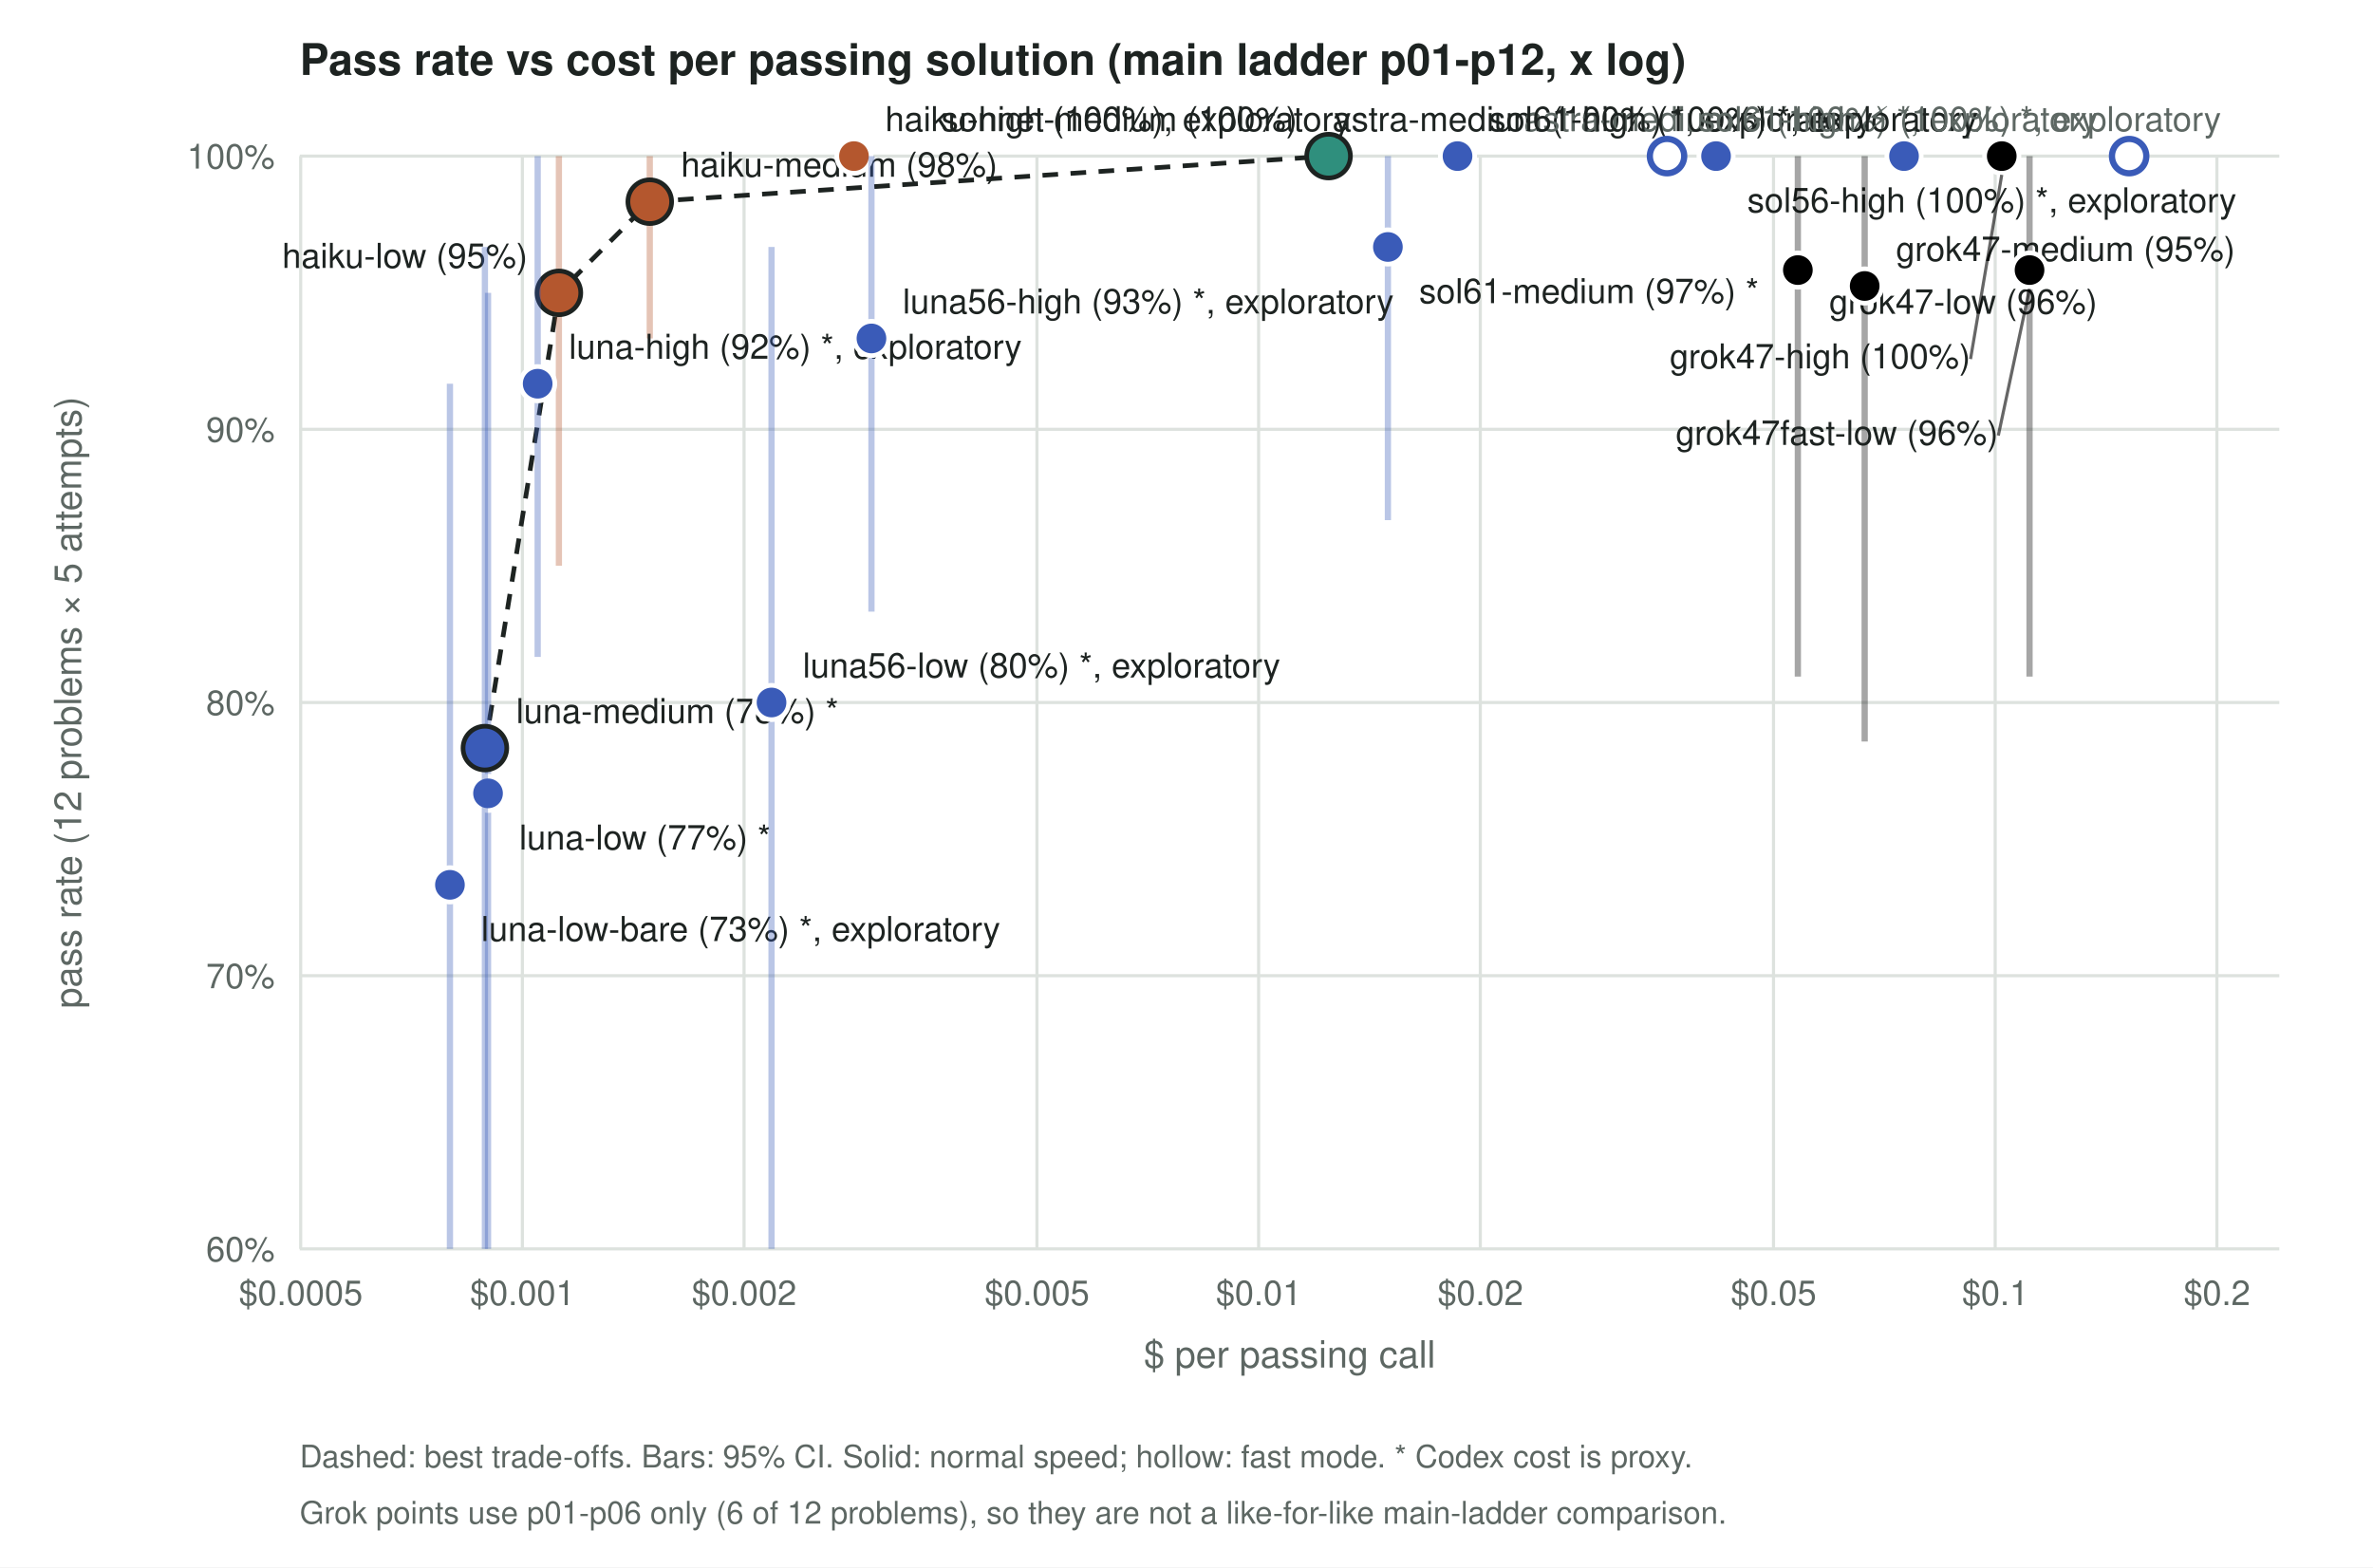
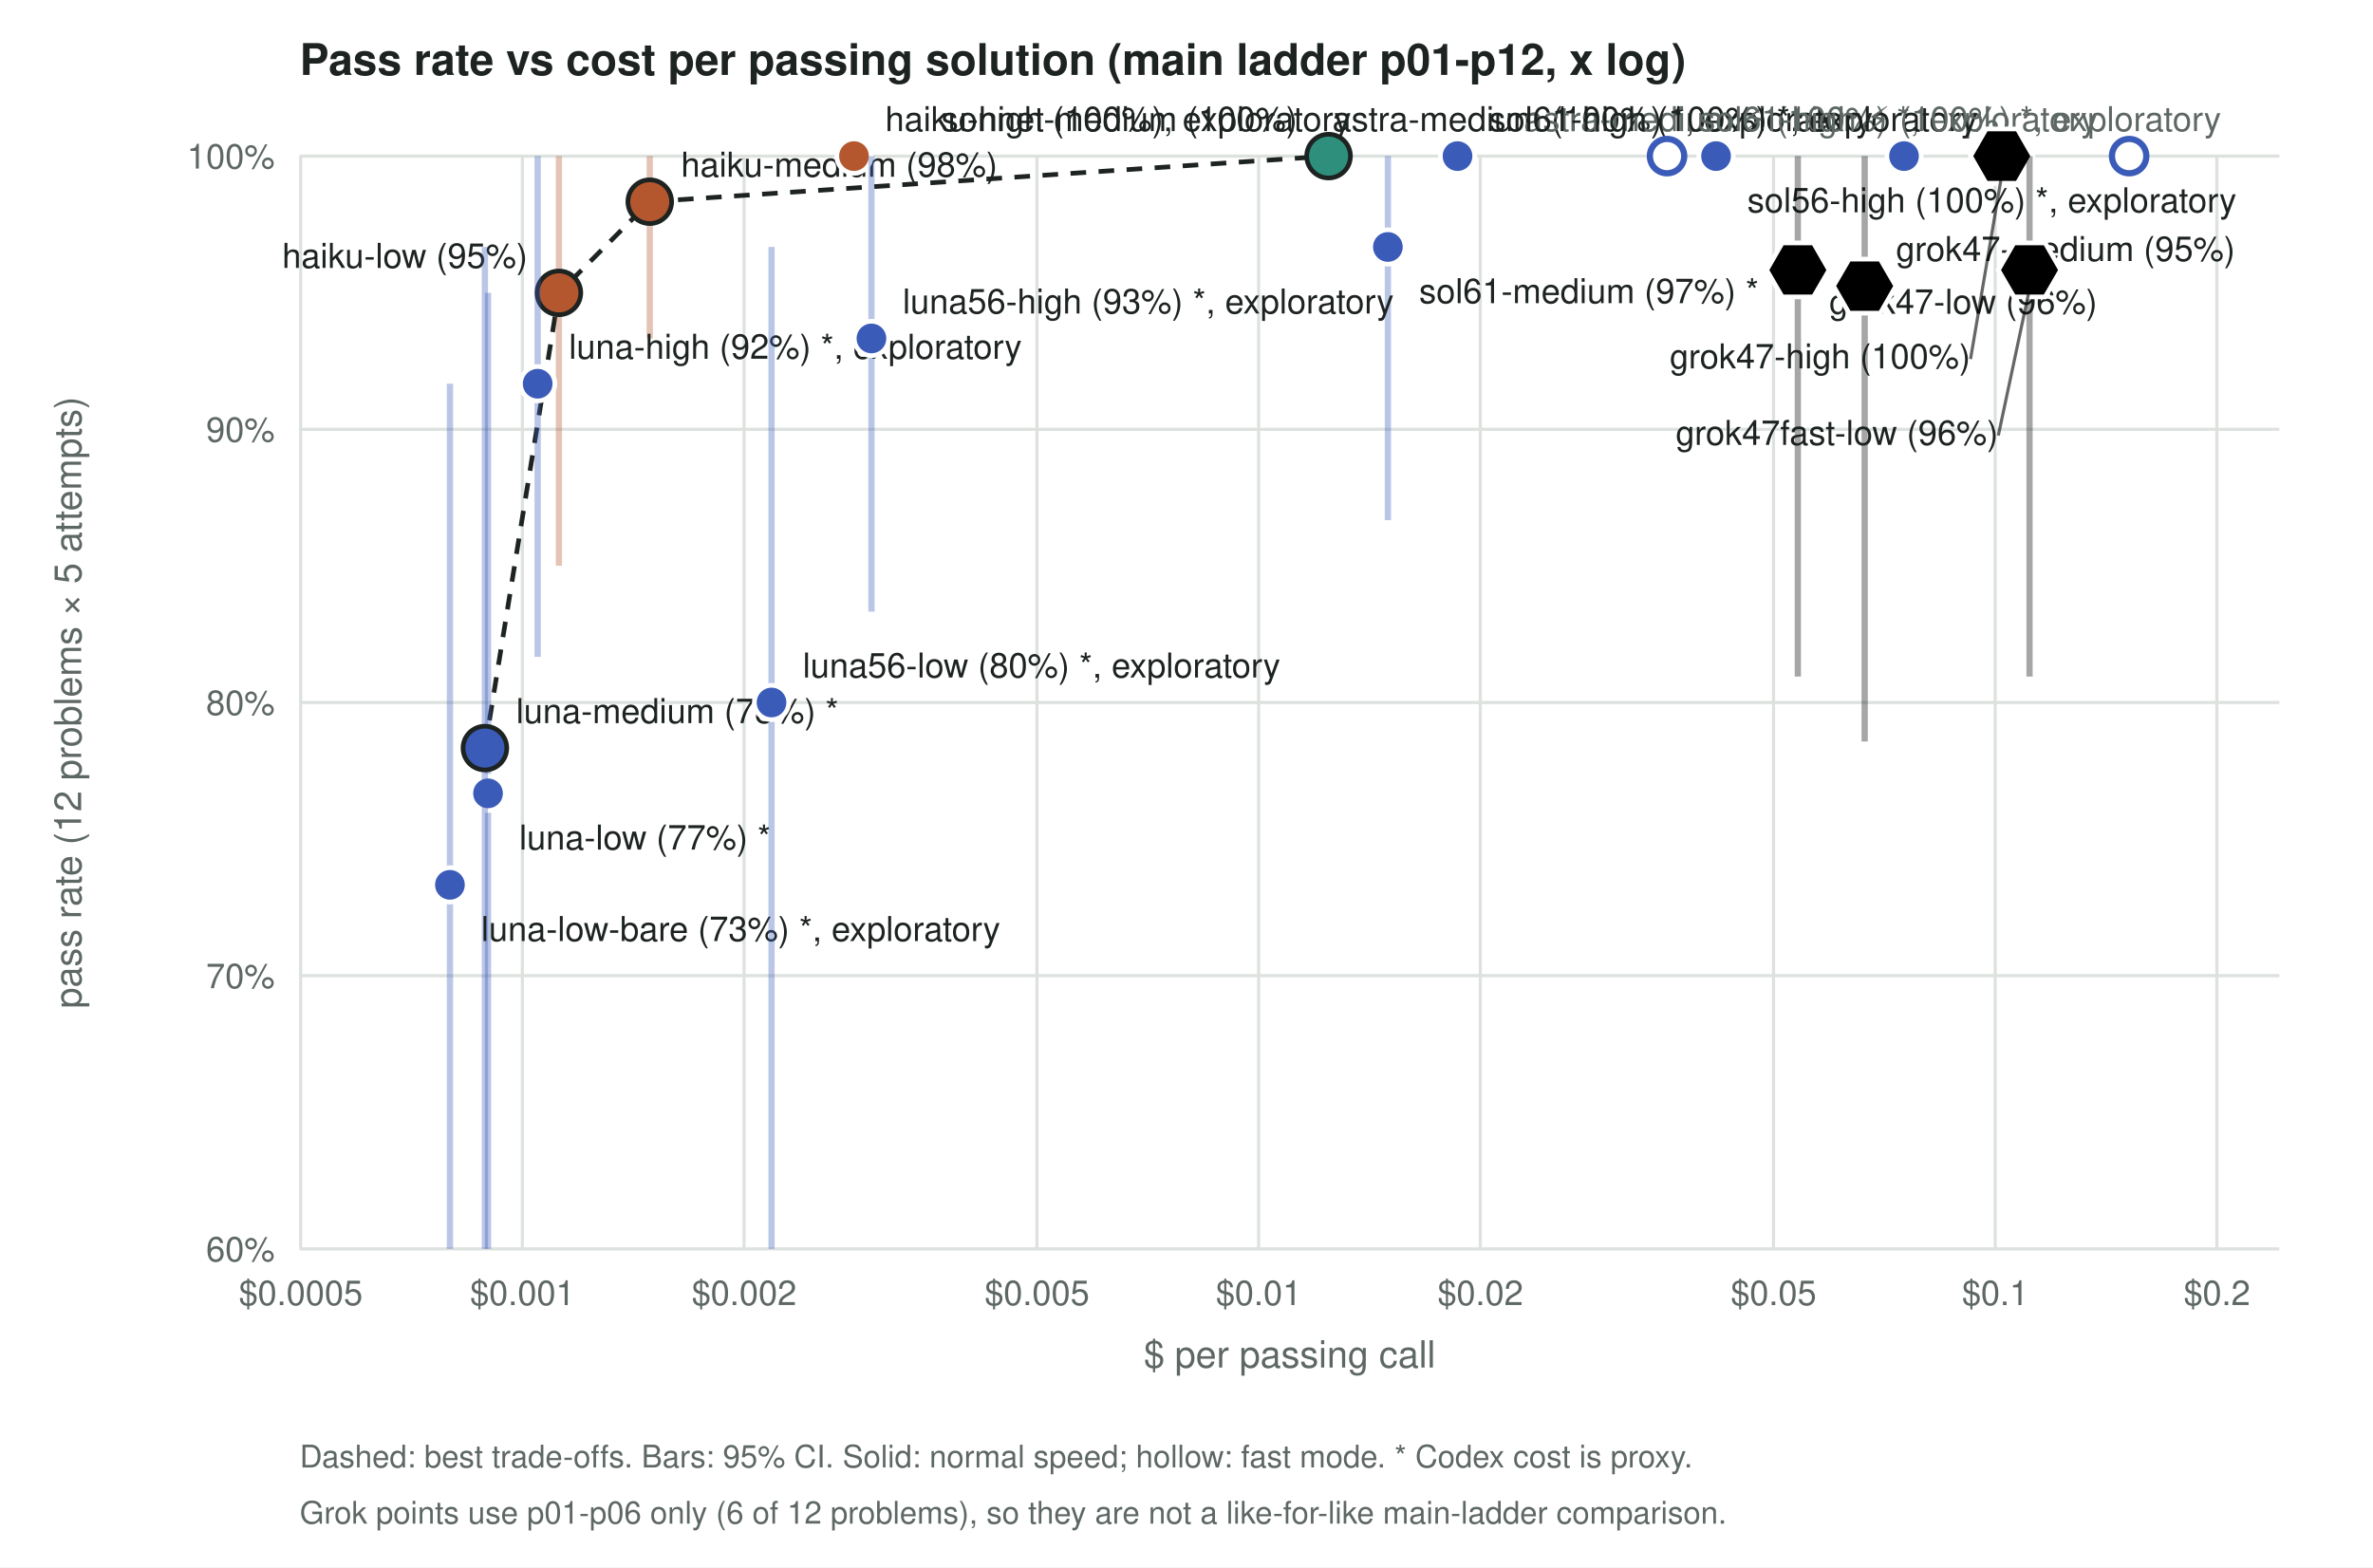
<svg xmlns="http://www.w3.org/2000/svg" viewBox="0 0 760 502" width="760" height="502" font-family="Hanken Grotesk, -apple-system, Segoe UI, Helvetica, Arial, sans-serif" font-size="12">
  <rect width="760" height="502" fill="var(--panel,#ffffff)" />
  <text x="96.0" y="24.0" font-size="14" text-anchor="start" style="fill:var(--fg,#1d2321)" font-weight="600">Pass rate vs cost per passing solution (main ladder p01-p12, x log)</text>
  <line x1="96" x2="730" y1="400.0" y2="400.0" stroke="var(--line,#dde2de)" />
  <text x="88.0" y="404.0" font-size="11" text-anchor="end" style="fill:var(--muted,#5d6763)" font-weight="normal">60%</text>
  <line x1="96" x2="730" y1="312.5" y2="312.5" stroke="var(--line,#dde2de)" />
  <text x="88.0" y="316.5" font-size="11" text-anchor="end" style="fill:var(--muted,#5d6763)" font-weight="normal">70%</text>
  <line x1="96" x2="730" y1="225.0" y2="225.0" stroke="var(--line,#dde2de)" />
  <text x="88.0" y="229.0" font-size="11" text-anchor="end" style="fill:var(--muted,#5d6763)" font-weight="normal">80%</text>
  <line x1="96" x2="730" y1="137.5" y2="137.5" stroke="var(--line,#dde2de)" />
  <text x="88.0" y="141.5" font-size="11" text-anchor="end" style="fill:var(--muted,#5d6763)" font-weight="normal">90%</text>
  <line x1="96" x2="730" y1="50.0" y2="50.0" stroke="var(--line,#dde2de)" />
  <text x="88.0" y="54.0" font-size="11" text-anchor="end" style="fill:var(--muted,#5d6763)" font-weight="normal">100%</text>
  <line x1="96.3" x2="96.3" y1="50" y2="400" stroke="var(--line,#dde2de)" />
  <text x="96.3" y="418.0" font-size="11" text-anchor="middle" style="fill:var(--muted,#5d6763)" font-weight="normal">$0.0005</text>
  <line x1="167.3" x2="167.3" y1="50" y2="400" stroke="var(--line,#dde2de)" />
  <text x="167.3" y="418.0" font-size="11" text-anchor="middle" style="fill:var(--muted,#5d6763)" font-weight="normal">$0.001</text>
  <line x1="238.3" x2="238.3" y1="50" y2="400" stroke="var(--line,#dde2de)" />
  <text x="238.3" y="418.0" font-size="11" text-anchor="middle" style="fill:var(--muted,#5d6763)" font-weight="normal">$0.002</text>
  <line x1="332.1" x2="332.1" y1="50" y2="400" stroke="var(--line,#dde2de)" />
  <text x="332.1" y="418.0" font-size="11" text-anchor="middle" style="fill:var(--muted,#5d6763)" font-weight="normal">$0.005</text>
  <line x1="403.1" x2="403.1" y1="50" y2="400" stroke="var(--line,#dde2de)" />
  <text x="403.1" y="418.0" font-size="11" text-anchor="middle" style="fill:var(--muted,#5d6763)" font-weight="normal">$0.01</text>
  <line x1="474.1" x2="474.1" y1="50" y2="400" stroke="var(--line,#dde2de)" />
  <text x="474.1" y="418.0" font-size="11" text-anchor="middle" style="fill:var(--muted,#5d6763)" font-weight="normal">$0.02</text>
  <line x1="568.0" x2="568.0" y1="50" y2="400" stroke="var(--line,#dde2de)" />
  <text x="568.0" y="418.0" font-size="11" text-anchor="middle" style="fill:var(--muted,#5d6763)" font-weight="normal">$0.05</text>
  <line x1="639.0" x2="639.0" y1="50" y2="400" stroke="var(--line,#dde2de)" />
  <text x="639.0" y="418.0" font-size="11" text-anchor="middle" style="fill:var(--muted,#5d6763)" font-weight="normal">$0.1</text>
  <line x1="710.0" x2="710.0" y1="50" y2="400" stroke="var(--line,#dde2de)" />
  <text x="710.0" y="418.0" font-size="11" text-anchor="middle" style="fill:var(--muted,#5d6763)" font-weight="normal">$0.2</text>
  <text x="413.0" y="438.0" font-size="12" text-anchor="middle" style="fill:var(--muted,#5d6763)" font-weight="normal">$ per passing call</text>
  <text x="26.0" y="225.0" font-size="12" text-anchor="middle" style="fill:var(--muted,#5d6763)" font-weight="normal" transform="rotate(-90 26 225.0)">pass rate (12 problems × 5 attempts)</text>
  <polyline points="155.3,239.6 179.0,93.8 208.1,64.6 425.5,50.0" fill="none" stroke="var(--fg,#1d2321)" stroke-width="1.5" stroke-dasharray="5 4" />
  <line x1="179.0" x2="179.0" y1="181.2" y2="50.0" stroke="var(--claude,#b4572e)" stroke-width="2" opacity="0.35" />
  <circle cx="179.0" cy="93.8" r="7" fill="var(--claude,#b4572e)" stroke="var(--fg,#1d2321)" stroke-width="1.5" />
  <text x="169.0" y="85.8" font-size="11" text-anchor="end" style="fill:var(--fg,#1d2321)" font-weight="normal">haiku-low (95%)</text>
  <line x1="208.1" x2="208.1" y1="108.4" y2="50.0" stroke="var(--claude,#b4572e)" stroke-width="2" opacity="0.35" />
  <circle cx="208.1" cy="64.6" r="7" fill="var(--claude,#b4572e)" stroke="var(--fg,#1d2321)" stroke-width="1.5" />
  <text x="218.1" y="56.6" font-size="11" text-anchor="start" style="fill:var(--fg,#1d2321)" font-weight="normal">haiku-medium (98%)</text>
  <line x1="425.5" x2="425.5" y1="50.0" y2="50.0" stroke="var(--sonnet,#2f8f7d)" stroke-width="2" opacity="0.35" />
  <circle cx="425.5" cy="50.0" r="7" fill="var(--sonnet,#2f8f7d)" stroke="var(--fg,#1d2321)" stroke-width="1.5" />
  <text x="415.5" y="42.0" font-size="11" text-anchor="end" style="fill:var(--fg,#1d2321)" font-weight="normal">sonnet-medium (100%)</text>
  <line x1="156.3" x2="156.3" y1="400.0" y2="93.8" stroke="var(--codex,#3a5bb8)" stroke-width="2" opacity="0.35" />
  <circle cx="156.3" cy="254.1" r="5.5" fill="var(--codex,#3a5bb8)" stroke="var(--panel,#ffffff)" stroke-width="1.5" />
  <text x="166.3" y="272.1" font-size="11" text-anchor="start" style="fill:var(--fg,#1d2321)" font-weight="normal">luna-low (77%) *</text>
  <line x1="155.3" x2="155.3" y1="400.0" y2="79.1" stroke="var(--codex,#3a5bb8)" stroke-width="2" opacity="0.35" />
  <circle cx="155.3" cy="239.6" r="7" fill="var(--codex,#3a5bb8)" stroke="var(--fg,#1d2321)" stroke-width="1.5" />
  <text x="165.3" y="231.6" font-size="11" text-anchor="start" style="fill:var(--fg,#1d2321)" font-weight="normal">luna-medium (78%) *</text>
  <line x1="444.5" x2="444.5" y1="166.6" y2="50.0" stroke="var(--codex,#3a5bb8)" stroke-width="2" opacity="0.35" />
  <circle cx="444.5" cy="79.1" r="5.5" fill="var(--codex,#3a5bb8)" stroke="var(--panel,#ffffff)" stroke-width="1.5" />
  <text x="454.5" y="97.1" font-size="11" text-anchor="start" style="fill:var(--fg,#1d2321)" font-weight="normal">sol61-medium (97%) *</text>
  <line x1="609.8" x2="609.8" y1="50.0" y2="50.0" stroke="var(--codex,#3a5bb8)" stroke-width="2" opacity="0.35" />
  <circle cx="609.8" cy="50.0" r="5.5" fill="var(--codex,#3a5bb8)" stroke="var(--panel,#ffffff)" stroke-width="1.5" />
  <text x="599.8" y="42.0" font-size="11" text-anchor="end" style="fill:var(--fg,#1d2321)" font-weight="normal">astra-medium (100%) *, exploratory</text>
  <line x1="681.9" x2="681.9" y1="50.0" y2="50.0" stroke="var(--codex,#3a5bb8)" stroke-width="2" opacity="0.35" />
  <circle cx="681.9" cy="50.0" r="5.5" fill="var(--panel,#ffffff)" stroke="var(--codex,#3a5bb8)" stroke-width="2" />
  <text x="671.9" y="42.0" font-size="11" text-anchor="end" style="fill:var(--muted,#5d6763)" font-weight="normal">astra-medium ⚡ (100%) *, exploratory</text>
  <line x1="273.5" x2="273.5" y1="50.0" y2="50.0" stroke="var(--claude,#b4572e)" stroke-width="2" opacity="0.35" />
  <circle cx="273.5" cy="50.0" r="5.5" fill="var(--claude,#b4572e)" stroke="var(--panel,#ffffff)" stroke-width="1.5" />
  <text x="283.5" y="42.0" font-size="11" text-anchor="start" style="fill:var(--fg,#1d2321)" font-weight="normal">haiku-high (100%), exploratory</text>
  <line x1="172.2" x2="172.2" y1="210.4" y2="50.0" stroke="var(--codex,#3a5bb8)" stroke-width="2" opacity="0.35" />
  <circle cx="172.2" cy="122.9" r="5.5" fill="var(--codex,#3a5bb8)" stroke="var(--panel,#ffffff)" stroke-width="1.5" />
  <text x="182.2" y="114.9" font-size="11" text-anchor="start" style="fill:var(--fg,#1d2321)" font-weight="normal">luna-high (92%) *, exploratory</text>
  <line x1="144.1" x2="144.1" y1="400.0" y2="122.9" stroke="var(--codex,#3a5bb8)" stroke-width="2" opacity="0.35" />
  <circle cx="144.1" cy="283.4" r="5.5" fill="var(--codex,#3a5bb8)" stroke="var(--panel,#ffffff)" stroke-width="1.5" />
  <text x="154.1" y="301.4" font-size="11" text-anchor="start" style="fill:var(--fg,#1d2321)" font-weight="normal">luna-low-bare (73%) *, exploratory</text>
  <line x1="279.1" x2="279.1" y1="195.9" y2="50.0" stroke="var(--codex,#3a5bb8)" stroke-width="2" opacity="0.35" />
  <circle cx="279.1" cy="108.4" r="5.5" fill="var(--codex,#3a5bb8)" stroke="var(--panel,#ffffff)" stroke-width="1.5" />
  <text x="289.1" y="100.4" font-size="11" text-anchor="start" style="fill:var(--fg,#1d2321)" font-weight="normal">luna56-high (93%) *, exploratory</text>
  <line x1="247.1" x2="247.1" y1="400.0" y2="79.1" stroke="var(--codex,#3a5bb8)" stroke-width="2" opacity="0.35" />
  <circle cx="247.1" cy="225.0" r="5.5" fill="var(--codex,#3a5bb8)" stroke="var(--panel,#ffffff)" stroke-width="1.5" />
  <text x="257.1" y="217.0" font-size="11" text-anchor="start" style="fill:var(--fg,#1d2321)" font-weight="normal">luna56-low (80%) *, exploratory</text>
  <line x1="549.6" x2="549.6" y1="50.0" y2="50.0" stroke="var(--codex,#3a5bb8)" stroke-width="2" opacity="0.35" />
  <circle cx="549.6" cy="50.0" r="5.5" fill="var(--codex,#3a5bb8)" stroke="var(--panel,#ffffff)" stroke-width="1.5" />
  <text x="559.6" y="68.0" font-size="11" text-anchor="start" style="fill:var(--fg,#1d2321)" font-weight="normal">sol56-high (100%) *, exploratory</text>
  <line x1="466.8" x2="466.8" y1="50.0" y2="50.0" stroke="var(--codex,#3a5bb8)" stroke-width="2" opacity="0.35" />
  <circle cx="466.8" cy="50.0" r="5.5" fill="var(--codex,#3a5bb8)" stroke="var(--panel,#ffffff)" stroke-width="1.5" />
  <text x="476.8" y="42.0" font-size="11" text-anchor="start" style="fill:var(--fg,#1d2321)" font-weight="normal">sol61-high (100%) *, exploratory</text>
  <line x1="533.9" x2="533.9" y1="50.0" y2="50.0" stroke="var(--codex,#3a5bb8)" stroke-width="2" opacity="0.35" />
  <circle cx="533.9" cy="50.0" r="5.5" fill="var(--panel,#ffffff)" stroke="var(--codex,#3a5bb8)" stroke-width="2" />
  <text x="543.9" y="42.0" font-size="11" text-anchor="start" style="fill:var(--muted,#5d6763)" font-weight="normal">sol61-high ⚡ (100%) *, exploratory</text>
  <line x1="575.8" x2="575.8" y1="216.7" y2="50.0" stroke="var(--grok,#000)" stroke-width="2" opacity="0.35" />
-   <circle cx="575.8" cy="86.5" r="5.5" fill="var(--grok,#000)" stroke="#fff" stroke-width="1.5" />
+   <polygon points="585.8,86.5 580.8,95.1 570.8,95.1 565.8,86.5 570.8,77.8 580.8,77.8" fill="var(--grok,#000)" stroke="#fff" stroke-width="1.5" />
  <text x="585.8" y="100.5" font-size="11" text-anchor="start" style="fill:var(--fg,#1d2321)" font-weight="normal">grok47-low (96%)</text>
  <line x1="597.2" x2="597.2" y1="237.5" y2="50.0" stroke="var(--grok,#000)" stroke-width="2" opacity="0.35" />
-   <circle cx="597.2" cy="91.6" r="5.5" fill="var(--grok,#000)" stroke="#fff" stroke-width="1.5" />
+   <polygon points="607.2,91.6 602.2,100.3 592.2,100.3 587.2,91.6 592.2,83.0 602.2,83.0" fill="var(--grok,#000)" stroke="#fff" stroke-width="1.5" />
  <text x="607.2" y="83.6" font-size="11" text-anchor="start" style="fill:var(--fg,#1d2321)" font-weight="normal">grok47-medium (95%)</text>
  <line x1="641.1" x2="641.1" y1="50.0" y2="50.0" stroke="var(--grok,#000)" stroke-width="2" opacity="0.35" />
-   <circle cx="641.1" cy="50.0" r="5.5" fill="var(--grok,#000)" stroke="#fff" stroke-width="1.5" />
+   <polygon points="651.1,50.0 646.1,58.7 636.1,58.7 631.1,50.0 636.1,41.3 646.1,41.3" fill="var(--grok,#000)" stroke="#fff" stroke-width="1.5" />
  <line x1="641.1" x2="631.1" y1="56.0" y2="115.0" stroke="var(--grok,#000)" stroke-width="1" opacity="0.6" />
  <text x="631.1" y="118.0" font-size="11" text-anchor="end" style="fill:var(--fg,#1d2321)" font-weight="normal">grok47-high (100%)</text>
  <line x1="650.0" x2="650.0" y1="216.7" y2="50.0" stroke="var(--grok,#000)" stroke-width="2" opacity="0.35" />
-   <circle cx="650.0" cy="86.5" r="5.5" fill="var(--grok,#000)" stroke="#fff" stroke-width="1.5" />
+   <polygon points="660.0,86.5 655.0,95.1 645.0,95.1 640.0,86.5 645.0,77.8 655.0,77.8" fill="var(--grok,#000)" stroke="#fff" stroke-width="1.5" />
  <line x1="650.0" x2="640.0" y1="92.5" y2="139.5" stroke="var(--grok,#000)" stroke-width="1" opacity="0.6" />
  <text x="640.0" y="142.5" font-size="11" text-anchor="end" style="fill:var(--fg,#1d2321)" font-weight="normal">grok47fast-low (96%)</text>
  <text x="96.0" y="470.0" font-size="10" text-anchor="start" style="fill:var(--muted,#5d6763)" font-weight="normal">Dashed: best trade-offs. Bars: 95% CI. Solid: normal speed; hollow: fast mode. * Codex cost is proxy.</text>
  <text x="96.0" y="488.0" font-size="10" text-anchor="start" style="fill:var(--muted,#5d6763)" font-weight="normal">Grok points use p01-p06 only (6 of 12 problems), so they are not a like-for-like main-ladder comparison.</text>
</svg>
